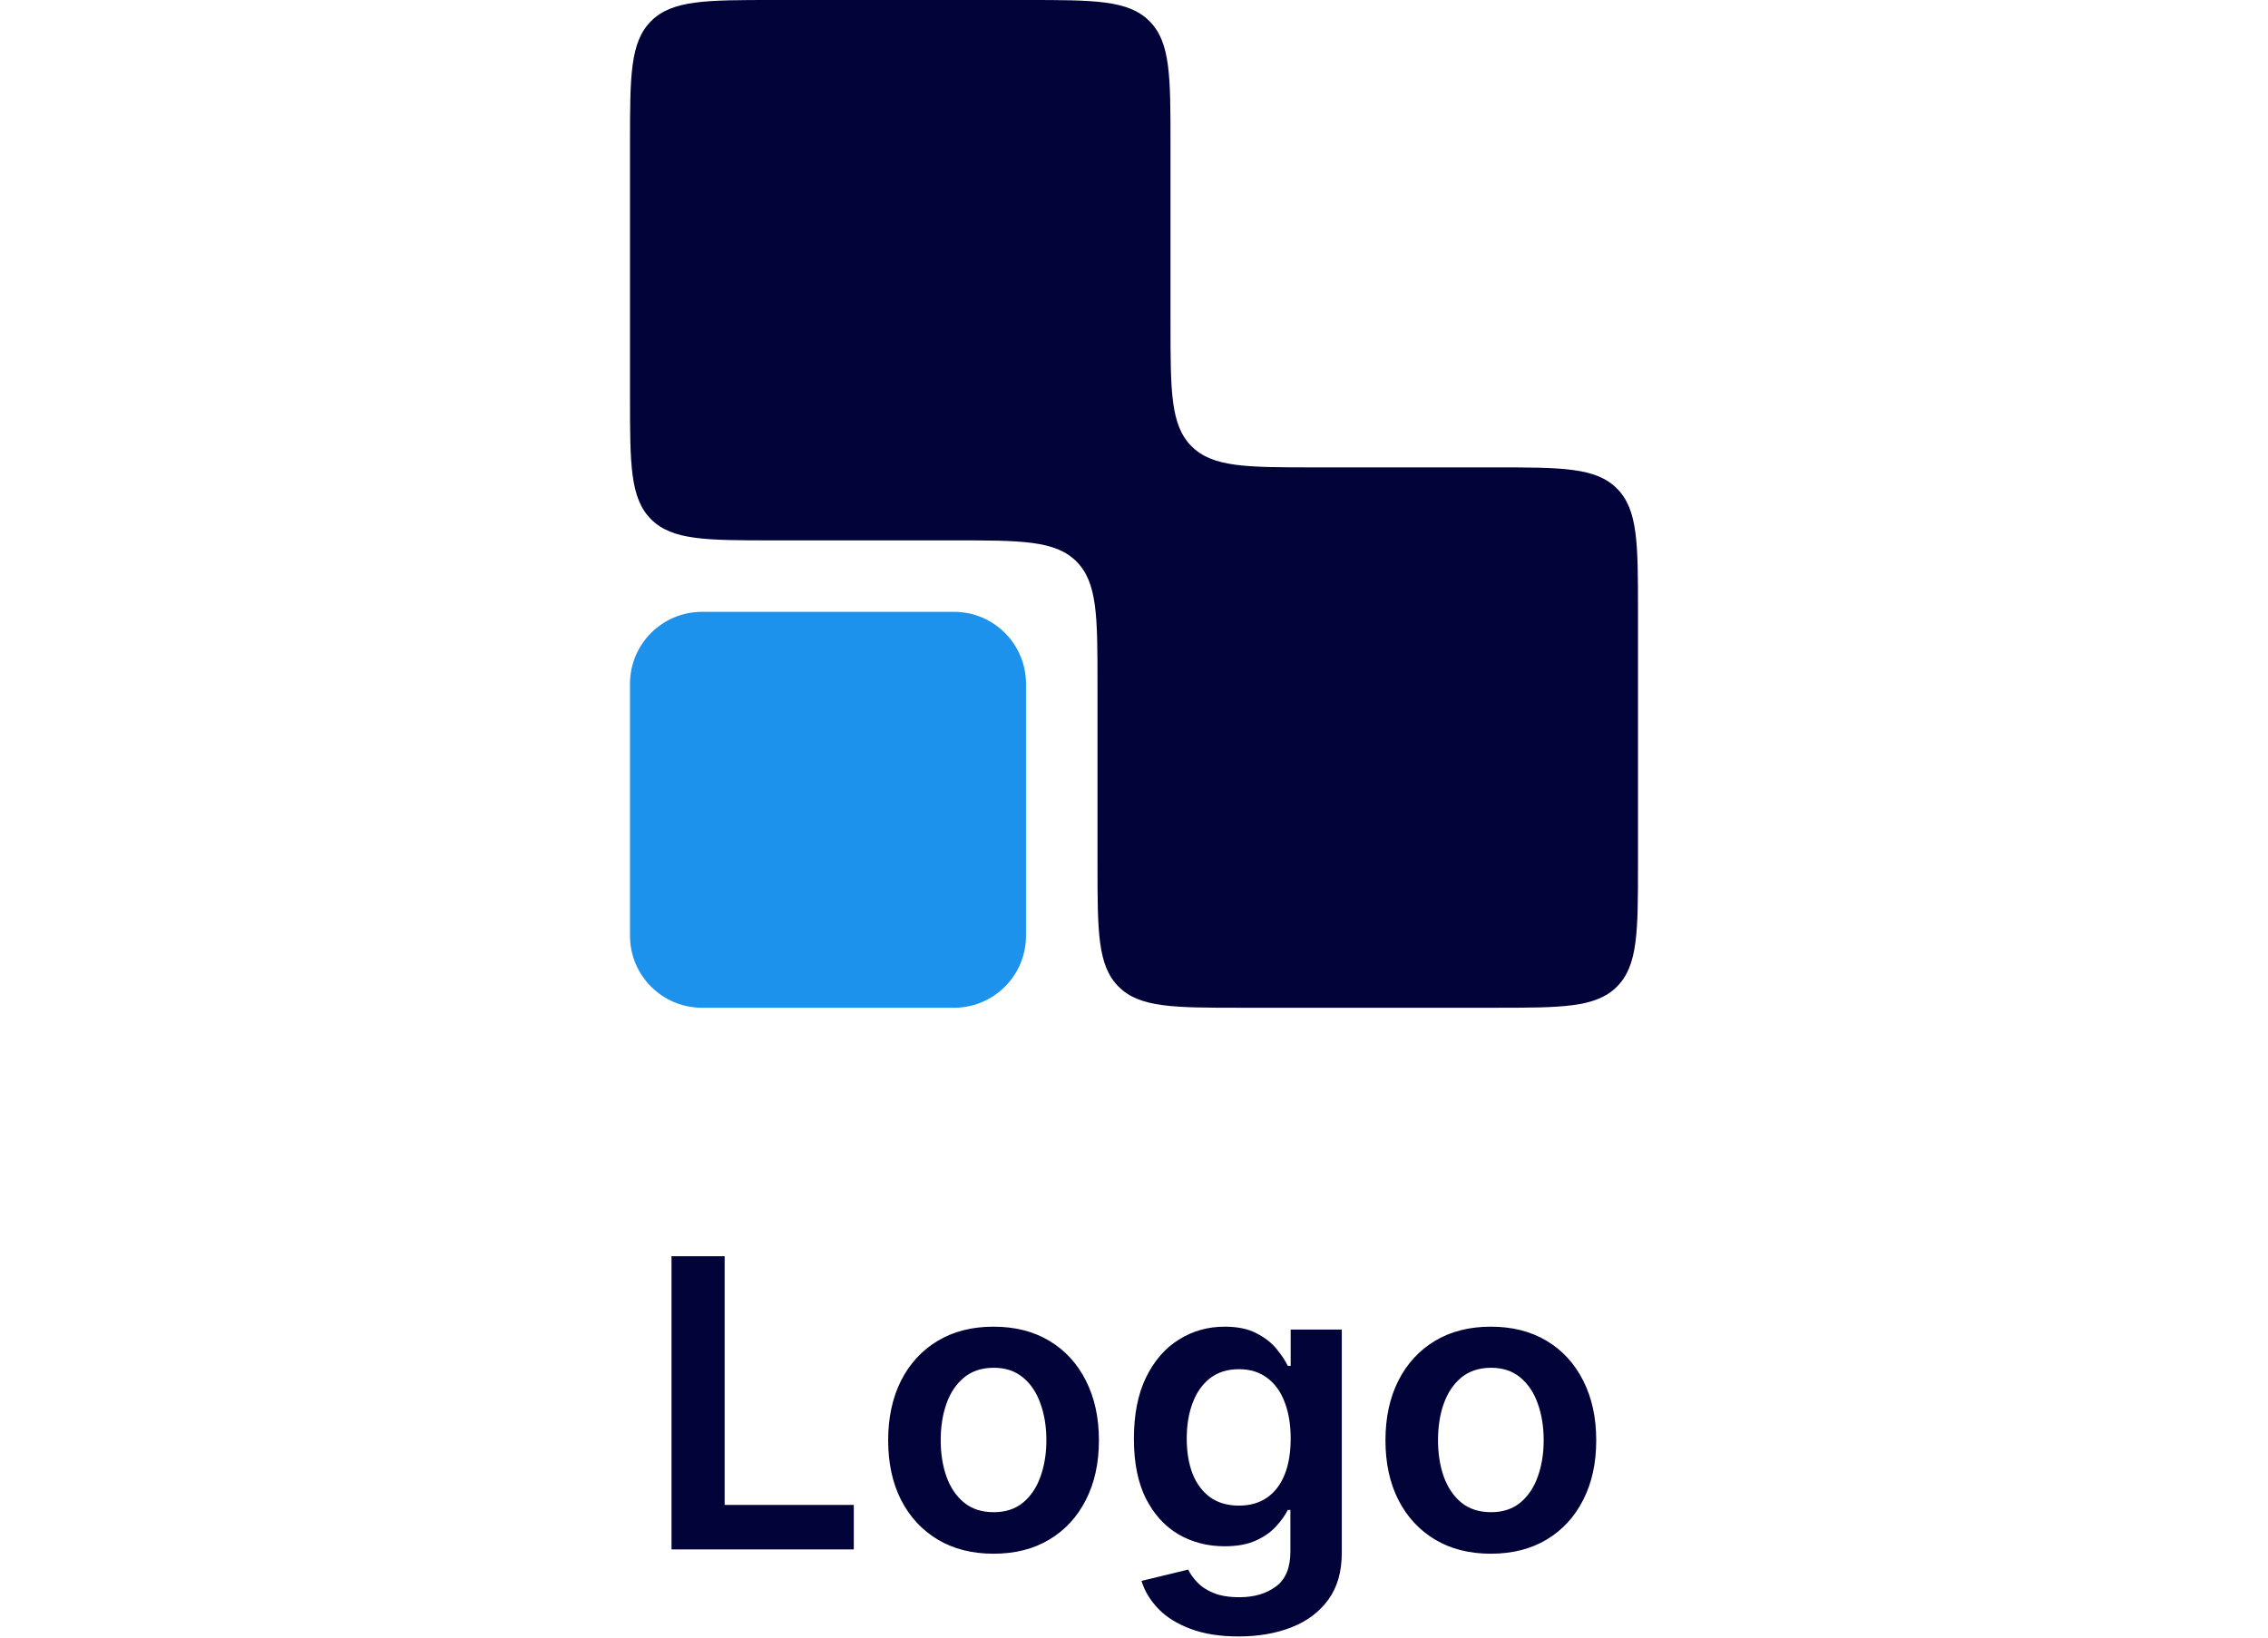
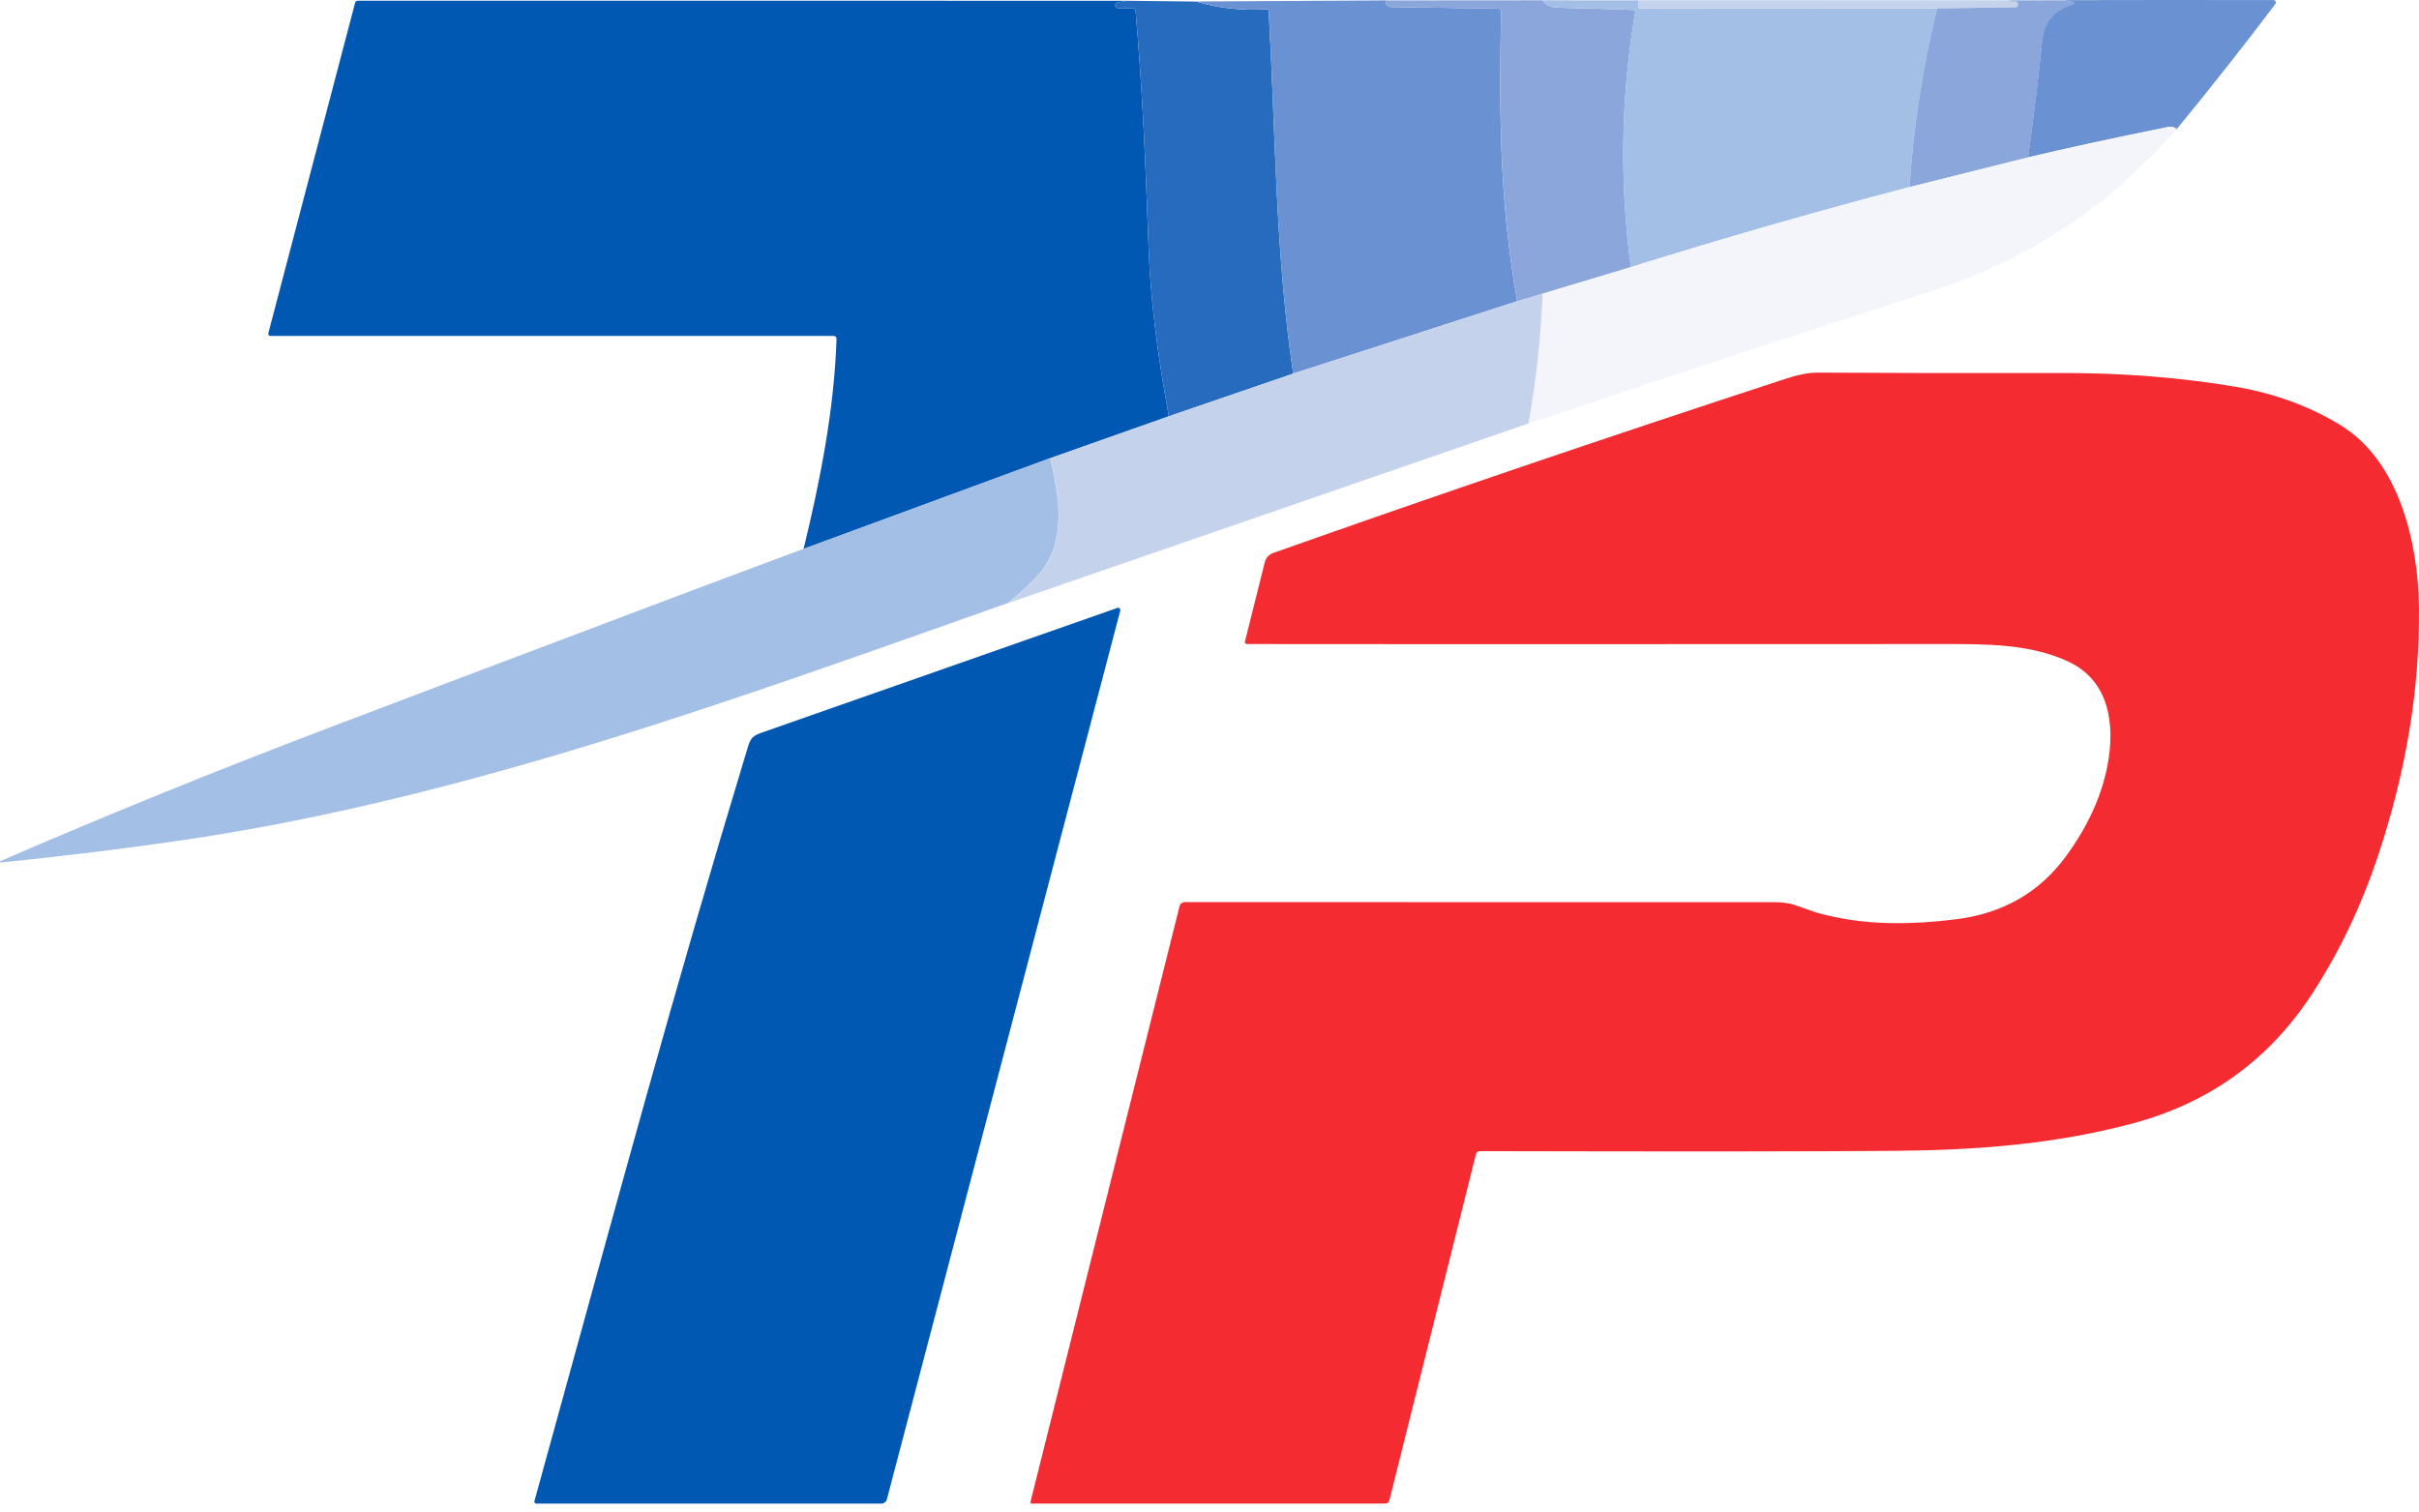
- <svg xmlns="http://www.w3.org/2000/svg" width="180" height="130" viewBox="0 0 180 130" fill="none">
-   <rect x="50" y="48.571" width="31.429" height="31.429" rx="5.714" fill="#1D92ED" />
-   <path d="M92.897 25.675C92.897 31.062 92.897 33.756 94.57 35.43C96.244 37.103 98.938 37.103 104.325 37.103H118.571C123.959 37.103 126.653 37.103 128.326 38.777C130 40.451 130 43.145 130 48.532V68.571C130 73.959 130 76.653 128.326 78.326C126.653 80 123.959 80 118.571 80H98.532C93.145 80 90.451 80 88.777 78.326C87.103 76.653 87.103 73.959 87.103 68.571V54.325C87.103 48.938 87.103 46.244 85.43 44.57C83.756 42.897 81.062 42.897 75.675 42.897H61.429C56.041 42.897 53.347 42.897 51.674 41.223C50 39.549 50 36.855 50 31.468V11.429C50 6.041 50 3.347 51.674 1.674C53.347 0 56.041 0 61.429 0H81.468C86.855 0 89.549 0 91.223 1.674C92.897 3.347 92.897 6.041 92.897 11.429V25.675Z" fill="#010339" />
-   <path d="M53.295 123V99.727H57.511V119.466H67.761V123H53.295ZM78.852 123.341C77.148 123.341 75.671 122.966 74.421 122.216C73.171 121.466 72.201 120.417 71.511 119.068C70.829 117.72 70.489 116.144 70.489 114.341C70.489 112.538 70.829 110.958 71.511 109.602C72.201 108.246 73.171 107.193 74.421 106.443C75.671 105.693 77.148 105.318 78.852 105.318C80.557 105.318 82.034 105.693 83.284 106.443C84.534 107.193 85.5 108.246 86.182 109.602C86.871 110.958 87.216 112.538 87.216 114.341C87.216 116.144 86.871 117.72 86.182 119.068C85.5 120.417 84.534 121.466 83.284 122.216C82.034 122.966 80.557 123.341 78.852 123.341ZM78.875 120.045C79.799 120.045 80.572 119.792 81.193 119.284C81.814 118.769 82.276 118.08 82.579 117.216C82.89 116.352 83.046 115.39 83.046 114.33C83.046 113.261 82.89 112.295 82.579 111.432C82.276 110.561 81.814 109.867 81.193 109.352C80.572 108.837 79.799 108.58 78.875 108.58C77.928 108.58 77.14 108.837 76.511 109.352C75.89 109.867 75.424 110.561 75.114 111.432C74.811 112.295 74.659 113.261 74.659 114.33C74.659 115.39 74.811 116.352 75.114 117.216C75.424 118.08 75.89 118.769 76.511 119.284C77.14 119.792 77.928 120.045 78.875 120.045ZM98.298 129.909C96.821 129.909 95.552 129.708 94.492 129.307C93.431 128.913 92.579 128.383 91.935 127.716C91.291 127.049 90.844 126.311 90.594 125.5L94.298 124.602C94.465 124.943 94.707 125.28 95.026 125.614C95.344 125.955 95.772 126.235 96.31 126.455C96.855 126.682 97.541 126.795 98.367 126.795C99.533 126.795 100.499 126.511 101.264 125.943C102.029 125.383 102.412 124.458 102.412 123.17V119.864H102.207C101.995 120.288 101.685 120.723 101.276 121.17C100.874 121.617 100.34 121.992 99.673 122.295C99.014 122.598 98.185 122.75 97.185 122.75C95.844 122.75 94.628 122.436 93.537 121.807C92.454 121.17 91.59 120.223 90.946 118.966C90.31 117.701 89.992 116.117 89.992 114.216C89.992 112.299 90.31 110.682 90.946 109.364C91.59 108.038 92.457 107.034 93.548 106.352C94.639 105.663 95.855 105.318 97.196 105.318C98.219 105.318 99.06 105.492 99.719 105.841C100.385 106.182 100.916 106.595 101.31 107.08C101.704 107.557 102.003 108.008 102.207 108.432H102.435V105.545H106.491V123.284C106.491 124.777 106.135 126.011 105.423 126.989C104.711 127.966 103.738 128.697 102.503 129.182C101.268 129.667 99.867 129.909 98.298 129.909ZM98.332 119.523C99.204 119.523 99.946 119.311 100.56 118.886C101.173 118.462 101.639 117.852 101.957 117.057C102.276 116.261 102.435 115.307 102.435 114.193C102.435 113.095 102.276 112.133 101.957 111.307C101.647 110.481 101.185 109.841 100.571 109.386C99.965 108.924 99.219 108.693 98.332 108.693C97.416 108.693 96.651 108.932 96.037 109.409C95.423 109.886 94.961 110.542 94.651 111.375C94.34 112.201 94.185 113.14 94.185 114.193C94.185 115.261 94.34 116.197 94.651 117C94.969 117.795 95.435 118.417 96.048 118.864C96.669 119.303 97.431 119.523 98.332 119.523ZM118.321 123.341C116.616 123.341 115.139 122.966 113.889 122.216C112.639 121.466 111.67 120.417 110.98 119.068C110.298 117.72 109.957 116.144 109.957 114.341C109.957 112.538 110.298 110.958 110.98 109.602C111.67 108.246 112.639 107.193 113.889 106.443C115.139 105.693 116.616 105.318 118.321 105.318C120.026 105.318 121.503 105.693 122.753 106.443C124.003 107.193 124.969 108.246 125.651 109.602C126.34 110.958 126.685 112.538 126.685 114.341C126.685 116.144 126.34 117.72 125.651 119.068C124.969 120.417 124.003 121.466 122.753 122.216C121.503 122.966 120.026 123.341 118.321 123.341ZM118.344 120.045C119.268 120.045 120.041 119.792 120.662 119.284C121.283 118.769 121.745 118.08 122.048 117.216C122.359 116.352 122.514 115.39 122.514 114.33C122.514 113.261 122.359 112.295 122.048 111.432C121.745 110.561 121.283 109.867 120.662 109.352C120.041 108.837 119.268 108.58 118.344 108.58C117.397 108.58 116.609 108.837 115.98 109.352C115.359 109.867 114.893 110.561 114.582 111.432C114.279 112.295 114.128 113.261 114.128 114.33C114.128 115.39 114.279 116.352 114.582 117.216C114.893 118.08 115.359 118.769 115.98 119.284C116.609 119.792 117.397 120.045 118.344 120.045Z" fill="#010339" />
+ <svg xmlns="http://www.w3.org/2000/svg" width="80" height="50" viewBox="0 0 80 50" fill="none">
+   <path d="M37.26 0.025L36.947 0.087C36.926 0.092 36.908 0.105 36.895 0.123C36.883 0.14 36.877 0.162 36.879 0.184C36.882 0.205 36.891 0.226 36.907 0.241C36.923 0.256 36.943 0.265 36.965 0.266H37.451C37.477 0.266 37.503 0.275 37.522 0.293C37.542 0.311 37.553 0.335 37.555 0.361C37.8 3.227 37.874 5.222 37.991 8.319C38.051 9.873 38.272 11.69 38.655 13.77L34.733 15.156L26.576 18.158C27.127 15.894 27.59 13.529 27.666 11.208C27.666 11.195 27.664 11.183 27.66 11.172C27.656 11.16 27.649 11.15 27.64 11.141C27.632 11.132 27.621 11.125 27.61 11.12C27.598 11.115 27.586 11.112 27.573 11.112H8.941C8.93 11.113 8.92 11.11 8.91 11.106C8.901 11.101 8.892 11.094 8.886 11.086C8.879 11.078 8.875 11.068 8.873 11.057C8.87 11.047 8.871 11.036 8.873 11.026L11.744 0.092C11.748 0.073 11.76 0.055 11.776 0.043C11.793 0.03 11.812 0.023 11.833 0.023L37.26 0.025Z" fill="#0158B3" />
+   <path d="M39.562 0.051C40.286 0.27 41.058 0.356 41.88 0.308C41.89 0.307 41.9 0.309 41.909 0.312C41.918 0.315 41.926 0.32 41.934 0.326C41.941 0.333 41.947 0.341 41.951 0.349C41.955 0.358 41.958 0.367 41.958 0.377C42.183 4.385 42.176 8.383 42.767 12.359L38.655 13.77C38.272 11.69 38.051 9.873 37.991 8.318C37.874 5.222 37.8 3.227 37.555 0.361C37.553 0.335 37.542 0.311 37.522 0.293C37.503 0.275 37.477 0.265 37.451 0.265H36.965C36.943 0.264 36.923 0.255 36.907 0.24C36.891 0.225 36.882 0.205 36.879 0.183C36.877 0.162 36.883 0.14 36.895 0.122C36.908 0.104 36.926 0.092 36.947 0.086L37.26 0.025L39.562 0.051Z" fill="#266BBE" />
+   <path d="M45.986 0.012L45.823 0.03C45.82 0.055 45.822 0.081 45.83 0.105C45.838 0.13 45.85 0.152 45.867 0.171C45.884 0.19 45.905 0.206 45.928 0.216C45.951 0.227 45.976 0.232 46.002 0.233L49.534 0.284C49.549 0.284 49.563 0.287 49.576 0.293C49.59 0.299 49.602 0.307 49.612 0.317C49.622 0.328 49.63 0.34 49.635 0.353C49.64 0.367 49.643 0.381 49.643 0.396C49.577 3.628 49.587 6.67 50.176 9.963L42.767 12.357C42.176 8.381 42.183 4.383 41.959 0.375C41.958 0.365 41.956 0.356 41.951 0.347C41.947 0.338 41.941 0.331 41.934 0.324C41.927 0.318 41.918 0.313 41.909 0.31C41.9 0.307 41.89 0.305 41.881 0.306C41.059 0.354 40.286 0.268 39.562 0.049L45.986 0.012Z" fill="#6A91D1" />
+   <path d="M51.026 0.009C51.114 0.168 51.282 0.249 51.529 0.254C52.355 0.27 53.185 0.295 54.018 0.329C54.027 0.329 54.035 0.332 54.044 0.336C54.052 0.34 54.059 0.345 54.065 0.352C54.07 0.36 54.074 0.368 54.077 0.377C54.079 0.386 54.079 0.395 54.078 0.404C53.608 3.188 53.56 5.998 53.934 8.836L51.011 9.716L50.178 9.965C49.59 6.672 49.58 3.63 49.645 0.397C49.646 0.382 49.643 0.368 49.638 0.354C49.632 0.341 49.624 0.329 49.614 0.318C49.604 0.308 49.592 0.3 49.579 0.294C49.566 0.288 49.551 0.285 49.537 0.285L46.005 0.234C45.979 0.233 45.954 0.228 45.931 0.217C45.907 0.207 45.887 0.191 45.87 0.172C45.853 0.153 45.84 0.131 45.833 0.106C45.825 0.082 45.822 0.056 45.825 0.031L45.988 0.013L51.026 0.009Z" fill="#8BA6DA" />
+   <path d="M54.202 0.011L54.174 0.216C54.173 0.225 54.174 0.233 54.176 0.241C54.179 0.25 54.183 0.257 54.188 0.264C54.194 0.27 54.201 0.275 54.209 0.278C54.216 0.282 54.224 0.284 54.233 0.284L64.064 0.278C63.585 2.216 63.28 4.185 63.149 6.187C60.044 7.002 56.972 7.885 53.932 8.836C53.558 5.998 53.606 3.188 54.076 0.404C54.077 0.395 54.077 0.386 54.075 0.377C54.072 0.368 54.068 0.36 54.062 0.352C54.057 0.345 54.05 0.34 54.041 0.336C54.033 0.332 54.025 0.329 54.016 0.329C53.183 0.295 52.353 0.27 51.527 0.254C51.279 0.249 51.111 0.168 51.023 0.009L54.202 0.011Z" fill="#A3BFE6" />
+   <path d="M66.43 0.009C66.48 0.045 66.551 0.056 66.642 0.041C66.654 0.04 66.666 0.04 66.677 0.044C66.688 0.047 66.699 0.053 66.708 0.06C66.717 0.068 66.724 0.077 66.729 0.088C66.734 0.099 66.736 0.11 66.736 0.122V0.173C66.736 0.19 66.73 0.205 66.719 0.217C66.708 0.228 66.693 0.235 66.678 0.235L64.066 0.276L54.235 0.282C54.227 0.282 54.218 0.28 54.211 0.277C54.203 0.274 54.196 0.268 54.191 0.262C54.185 0.256 54.181 0.248 54.178 0.24C54.176 0.232 54.175 0.223 54.176 0.215L54.204 0.009H66.43Z" fill="#C4D2EC" />
+   <path d="M68.239 0.008L68.588 0.074C68.593 0.075 68.597 0.078 68.601 0.082C68.604 0.086 68.606 0.091 68.607 0.096C68.607 0.101 68.606 0.106 68.604 0.111C68.601 0.115 68.597 0.119 68.592 0.121C67.948 0.368 67.607 0.632 67.534 1.397C67.444 2.337 67.29 3.607 67.073 5.207L63.148 6.189C63.28 4.187 63.584 2.217 64.063 0.279L66.675 0.238C66.691 0.238 66.706 0.231 66.717 0.22C66.728 0.208 66.734 0.193 66.734 0.177V0.125C66.734 0.114 66.731 0.102 66.726 0.091C66.721 0.081 66.714 0.071 66.705 0.064C66.696 0.056 66.686 0.05 66.674 0.047C66.663 0.044 66.651 0.043 66.64 0.045C66.549 0.059 66.478 0.048 66.427 0.012L68.239 0.008Z" fill="#8BA6DA" />
+   <path d="M71.98 4.28C71.92 4.202 71.823 4.176 71.688 4.202C69.853 4.574 68.313 4.908 67.07 5.204C67.288 3.604 67.441 2.334 67.531 1.394C67.605 0.629 67.945 0.365 68.59 0.118C68.595 0.116 68.599 0.112 68.601 0.108C68.604 0.103 68.605 0.098 68.604 0.093C68.604 0.088 68.602 0.083 68.598 0.079C68.595 0.075 68.591 0.072 68.585 0.071L68.236 0.005C70.547 -0.001 72.864 -0.002 75.186 0.003C75.233 0.004 75.26 0.028 75.267 0.075C75.269 0.096 75.259 0.121 75.236 0.152C74.181 1.545 73.096 2.922 71.98 4.28Z" fill="#6A91D1" />
+   <path d="M71.986 4.283C71.184 5.155 70.418 5.892 69.689 6.493C68.025 7.864 66.065 8.922 63.885 9.627C59.676 10.989 55.489 12.346 51.44 13.717C51.15 13.816 50.852 13.914 50.547 14.009C50.805 12.571 50.96 11.14 51.012 9.718L53.935 8.837C56.975 7.887 60.048 7.004 63.153 6.189L67.077 5.206C68.32 4.911 69.859 4.577 71.694 4.205C71.829 4.179 71.927 4.205 71.986 4.283Z" fill="#F4F5FB" />
+   <path d="M51.014 9.717C50.962 11.139 50.806 12.569 50.548 14.008L33.34 19.95C33.83 19.554 34.195 19.21 34.434 18.918C35.282 17.874 35.034 16.381 34.739 15.155L38.66 13.769L42.773 12.358L50.181 9.965L51.014 9.717Z" fill="#C4D2EC" />
+   <path d="M48.941 38.079C48.912 38.079 48.884 38.088 48.86 38.106C48.837 38.124 48.82 38.15 48.812 38.179L45.947 49.636C45.939 49.665 45.923 49.69 45.899 49.708C45.876 49.726 45.847 49.736 45.817 49.736H34.12C34.114 49.736 34.108 49.735 34.102 49.732C34.096 49.729 34.091 49.725 34.087 49.72C34.083 49.715 34.08 49.709 34.079 49.703C34.078 49.696 34.078 49.69 34.079 49.683L39.01 29.976C39.019 29.938 39.041 29.904 39.073 29.879C39.104 29.855 39.143 29.841 39.183 29.841L58.692 29.844C58.874 29.844 59.056 29.863 59.235 29.9C59.282 29.911 59.532 29.997 59.985 30.158C60.131 30.21 60.387 30.274 60.753 30.349C61.874 30.58 63.191 30.599 64.705 30.407C66.247 30.211 67.454 29.516 68.327 28.322C69.052 27.33 69.511 26.32 69.703 25.291C69.952 23.951 69.751 22.536 68.436 21.901C67.179 21.297 65.695 21.304 64.237 21.304C51.428 21.31 43.76 21.31 41.235 21.304C41.225 21.304 41.215 21.302 41.206 21.297C41.198 21.293 41.19 21.287 41.184 21.279C41.178 21.271 41.173 21.262 41.171 21.252C41.169 21.242 41.17 21.232 41.172 21.222L41.83 18.592C41.847 18.524 41.881 18.461 41.928 18.409C41.975 18.357 42.035 18.318 42.101 18.294C47.536 16.369 53.18 14.45 59.032 12.537C59.411 12.414 59.753 12.323 60.154 12.326C61.681 12.338 64.374 12.342 68.235 12.339C70.214 12.337 72.109 12.488 73.919 12.791C75.212 13.009 76.376 13.435 77.412 14.069C79.36 15.264 79.975 17.987 79.999 20.09C80.028 22.78 79.575 25.527 78.638 28.329C78.075 30.01 77.342 31.538 76.439 32.914C75.022 35.073 73.051 36.49 70.523 37.164C67.947 37.852 65.37 38.045 62.694 38.069C60.114 38.091 55.53 38.095 48.941 38.079Z" fill="#F42C31" />
+   <path d="M34.73 15.153C35.025 16.379 35.273 17.872 34.425 18.916C34.186 19.208 33.821 19.552 33.331 19.948C24.453 23.081 15.481 26.393 6.123 27.78C4.244 28.058 2.213 28.308 0.032 28.531C0.025 28.532 0.018 28.532 0.013 28.528C0.007 28.525 0.003 28.52 0.001 28.513C-0.001 28.507 4.65766e-06 28.5 0.003 28.494C0.007 28.488 0.012 28.484 0.019 28.482C3.508 26.97 7.119 25.503 10.854 24.082C12.356 23.51 15.805 22.205 21.201 20.168C22.995 19.49 24.786 18.819 26.573 18.155L34.73 15.153Z" fill="#A3BFE6" />
+   <path d="M17.674 49.656C20.659 38.831 22.255 32.894 24.727 24.732C24.82 24.427 24.88 24.345 25.194 24.234C27.528 23.417 31.448 22.042 36.954 20.109C36.967 20.104 36.98 20.103 36.993 20.106C37.007 20.109 37.019 20.115 37.028 20.124C37.038 20.133 37.045 20.145 37.049 20.158C37.053 20.17 37.053 20.184 37.05 20.197L29.331 49.595C29.321 49.636 29.297 49.672 29.264 49.698C29.23 49.724 29.189 49.738 29.146 49.738H17.736C17.726 49.738 17.716 49.735 17.707 49.731C17.698 49.726 17.691 49.72 17.685 49.712C17.679 49.704 17.675 49.695 17.673 49.685C17.671 49.675 17.672 49.665 17.674 49.656Z" fill="#0158B3" />
</svg>
